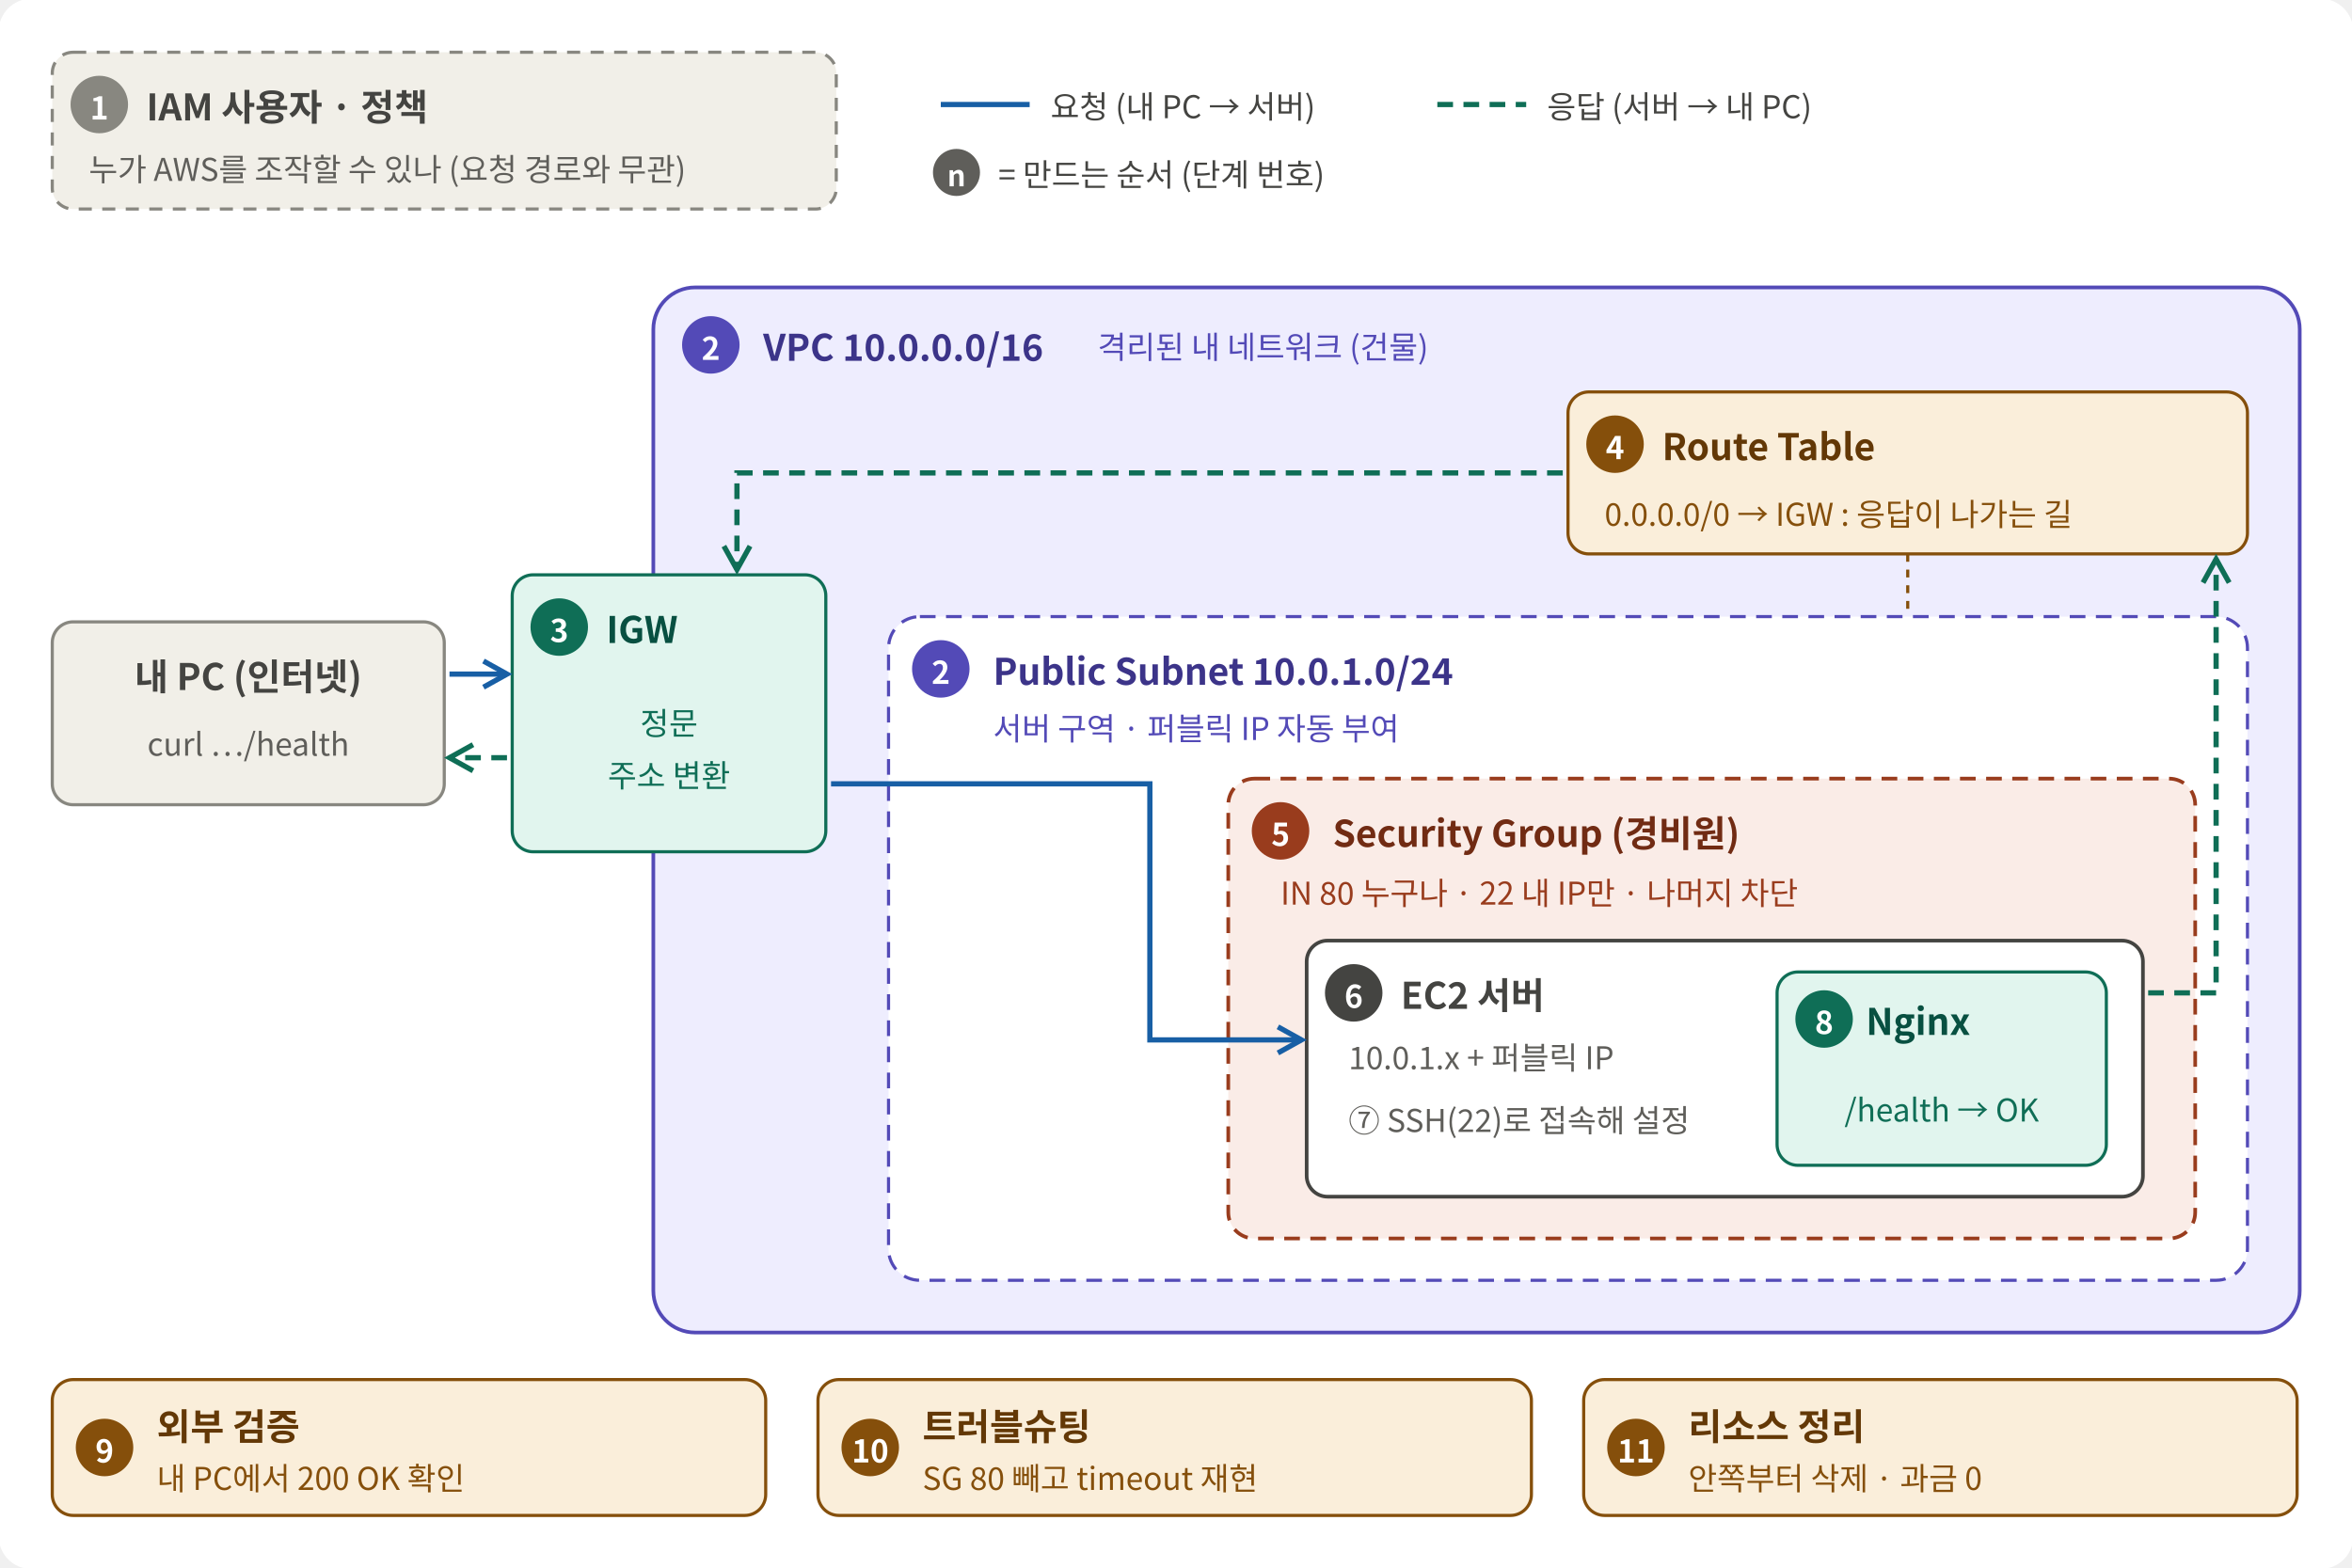
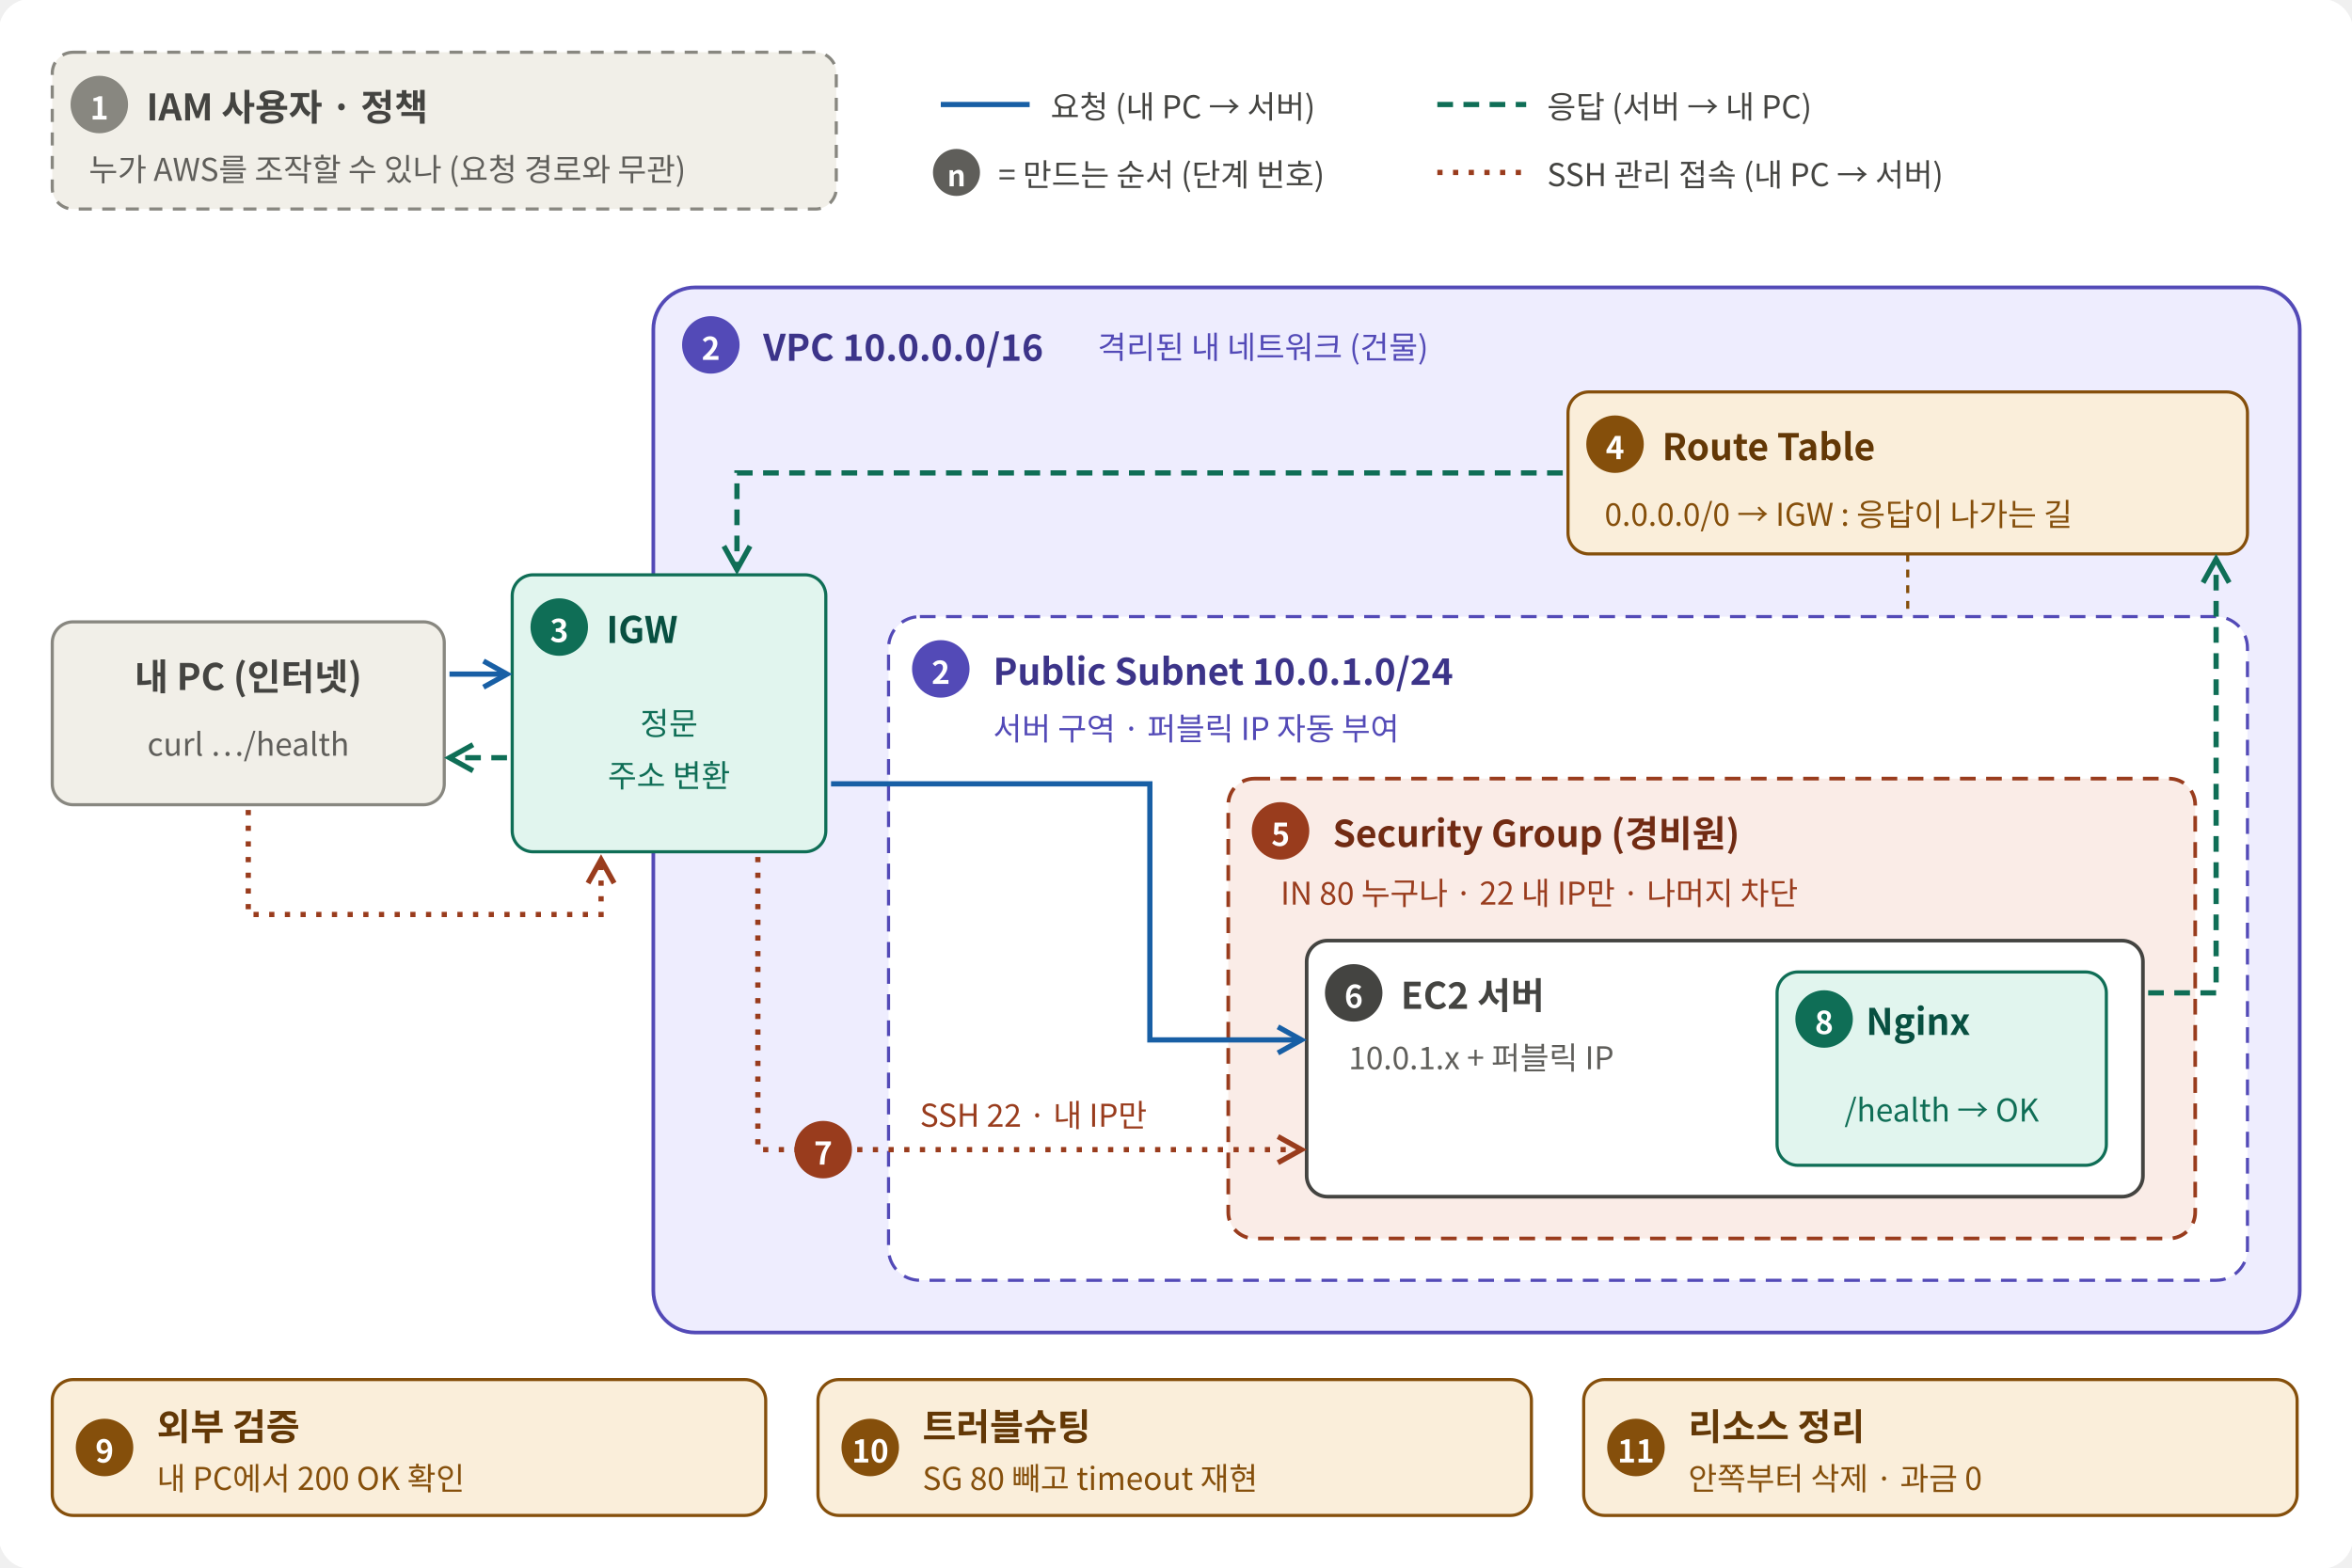
<svg xmlns="http://www.w3.org/2000/svg" width="900" height="600" viewBox="0 0 900 600" font-family="-apple-system, 'Apple SD Gothic Neo', 'Malgun Gothic', 'Noto Sans KR', 'Noto Sans CJK KR', sans-serif" role="img">
  <rect x="0" y="0" width="900" height="600" rx="12" fill="#FFFFFF" stroke="#FFFFFF" stroke-width="1" />
  <rect x="20" y="20" width="300" height="60" rx="8" fill="#F1EFE8" stroke="#888780" stroke-width="1.2" stroke-dasharray="5 4" />
  <circle cx="38" cy="40" r="11" fill="#888780" />
  <text x="38" y="40.5" text-anchor="middle" dominant-baseline="central" font-size="12" font-weight="700" fill="#FFFFFF">1</text>
  <text x="56" y="40" text-anchor="start" dominant-baseline="central" font-size="14" font-weight="600" fill="#444441">IAM 사용자 · 정책</text>
  <text x="34" y="64" text-anchor="start" dominant-baseline="central" font-size="12" font-weight="400" fill="#5F5E5A">누가 AWS를 조작할 수 있나 (요청 경로와 무관)</text>
  <rect x="20" y="238" width="150" height="70" rx="8" fill="#F1EFE8" stroke="#888780" stroke-width="1.2" />
  <text x="95" y="258" text-anchor="middle" dominant-baseline="central" font-size="14" font-weight="600" fill="#444441">내 PC (인터넷)</text>
  <text x="95" y="284" text-anchor="middle" dominant-baseline="central" font-size="12" font-weight="400" fill="#5F5E5A">curl …/health</text>
  <rect x="250" y="110" width="630" height="400" rx="16" fill="#EEEDFE" stroke="#534AB7" stroke-width="1.4" />
  <circle cx="272" cy="132" r="11" fill="#534AB7" />
  <text x="272" y="132.5" text-anchor="middle" dominant-baseline="central" font-size="12" font-weight="700" fill="#FFFFFF">2</text>
  <text x="292" y="132" text-anchor="start" dominant-baseline="central" font-size="14" font-weight="600" fill="#3C3489">VPC  10.0.0.0/16</text>
  <text x="420" y="132" text-anchor="start" dominant-baseline="central" font-size="12" font-weight="400" fill="#534AB7">격리된 내 네트워크 (건물)</text>
  <rect x="600" y="150" width="260" height="62" rx="8" fill="#FAEEDA" stroke="#854F0B" stroke-width="1.2" />
  <circle cx="618" cy="170" r="11" fill="#854F0B" />
  <text x="618" y="170.5" text-anchor="middle" dominant-baseline="central" font-size="12" font-weight="700" fill="#FFFFFF">4</text>
  <text x="636" y="170" text-anchor="start" dominant-baseline="central" font-size="14" font-weight="600" fill="#633806">Route Table</text>
  <text x="614" y="196" text-anchor="start" dominant-baseline="central" font-size="12" font-weight="400" fill="#854F0B">0.0.0.0/0 → IGW : 응답이 나가는 길</text>
  <rect x="340" y="236" width="520" height="254" rx="12" fill="#FFFFFF" stroke="#534AB7" stroke-width="1.2" stroke-dasharray="6 4" />
  <circle cx="360" cy="256" r="11" fill="#534AB7" />
  <text x="360" y="256.5" text-anchor="middle" dominant-baseline="central" font-size="12" font-weight="700" fill="#FFFFFF">2</text>
  <text x="380" y="256" text-anchor="start" dominant-baseline="central" font-size="14" font-weight="600" fill="#3C3489">Public Subnet  10.0.1.0/24</text>
  <text x="380" y="278" text-anchor="start" dominant-baseline="central" font-size="12" font-weight="400" fill="#534AB7">서버 구역 · 퍼블릭 IP 자동 부여</text>
  <line x1="730" y1="212" x2="730" y2="236" stroke="#854F0B" stroke-width="1.2" stroke-dasharray="3 3" />
  <rect x="470" y="298" width="370" height="176" rx="10" fill="#FAECE7" stroke="#993C1D" stroke-width="1.4" stroke-dasharray="6 4" />
  <circle cx="490" cy="318" r="11" fill="#993C1D" />
  <text x="490" y="318.5" text-anchor="middle" dominant-baseline="central" font-size="12" font-weight="700" fill="#FFFFFF">5</text>
  <text x="510" y="318" text-anchor="start" dominant-baseline="central" font-size="14" font-weight="600" fill="#712B13">Security Group (경비원)</text>
  <text x="490" y="341" text-anchor="start" dominant-baseline="central" font-size="12" font-weight="400" fill="#993C1D">IN 80 누구나 · 22 내 IP만 · 나머지 차단</text>
  <rect x="500" y="360" width="320" height="98" rx="8" fill="#FFFFFF" stroke="#444441" stroke-width="1.4" />
  <circle cx="518" cy="380" r="11" fill="#444441" />
  <text x="518" y="380.5" text-anchor="middle" dominant-baseline="central" font-size="12" font-weight="700" fill="#FFFFFF">6</text>
  <text x="536" y="380" text-anchor="start" dominant-baseline="central" font-size="14" font-weight="600" fill="#444441">EC2 서버</text>
  <text x="516" y="404" text-anchor="start" dominant-baseline="central" font-size="12" font-weight="400" fill="#5F5E5A">10.0.1.x + 퍼블릭 IP</text>
-   <text x="516" y="428" text-anchor="start" dominant-baseline="central" font-size="12" font-weight="400" fill="#5F5E5A">⑦ SSH(22)로 접속해 설정</text>
  <rect x="680" y="372" width="126" height="74" rx="8" fill="#E1F5EE" stroke="#0F6E56" stroke-width="1.2" />
  <circle cx="698" cy="390" r="11" fill="#0F6E56" />
  <text x="698" y="390.5" text-anchor="middle" dominant-baseline="central" font-size="12" font-weight="700" fill="#FFFFFF">8</text>
  <text x="714" y="390" text-anchor="start" dominant-baseline="central" font-size="14" font-weight="600" fill="#085041">Nginx</text>
  <text x="743" y="424" text-anchor="middle" dominant-baseline="central" font-size="12" font-weight="400" fill="#0F6E56">/health → OK</text>
  <rect x="196" y="220" width="120" height="106" rx="8" fill="#E1F5EE" stroke="#0F6E56" stroke-width="1.2" />
  <circle cx="214" cy="240" r="11" fill="#0F6E56" />
  <text x="214" y="240.5" text-anchor="middle" dominant-baseline="central" font-size="12" font-weight="700" fill="#FFFFFF">3</text>
  <text x="232" y="240" text-anchor="start" dominant-baseline="central" font-size="14" font-weight="600" fill="#085041">IGW</text>
  <text x="210" y="310" text-anchor="start" dominant-baseline="central" font-size="12" font-weight="400" fill="#0F6E56" />
  <text x="256" y="276" text-anchor="middle" dominant-baseline="central" font-size="12" font-weight="400" fill="#0F6E56">정문</text>
  <text x="256" y="296" text-anchor="middle" dominant-baseline="central" font-size="12" font-weight="400" fill="#0F6E56">주소 변환</text>
  <path d="M172 258 L194 258" fill="none" stroke="#185FA5" stroke-width="2" />
  <path d="M185 253 L194 258 L185 263" fill="none" stroke="#185FA5" stroke-width="2" />
  <path d="M318 300 L440 300 L440 398 L498 398" fill="none" stroke="#185FA5" stroke-width="2" />
  <path d="M489 393 L498 398 L489 403" fill="none" stroke="#185FA5" stroke-width="2" />
  <path d="M822 380 L848 380 L848 214" fill="none" stroke="#0F6E56" stroke-width="2" stroke-dasharray="6 4" />
  <path d="M843 223 L848 214 L853 223" fill="none" stroke="#0F6E56" stroke-width="2" />
  <path d="M598 181 L282 181 L282 218" fill="none" stroke="#0F6E56" stroke-width="2" stroke-dasharray="6 4" />
  <path d="M277 209 L282 218 L287 209" fill="none" stroke="#0F6E56" stroke-width="2" />
  <path d="M194 290 L172 290" fill="none" stroke="#0F6E56" stroke-width="2" stroke-dasharray="6 4" />
  <path d="M181 285 L172 290 L181 295" fill="none" stroke="#0F6E56" stroke-width="2" />
+   <path d="M95 310 L95 350 L230 350 L230 329" fill="none" stroke="#993C1D" stroke-width="2" stroke-dasharray="2 4" />
+   <path d="M225 338 L230 329 L235 338" fill="none" stroke="#993C1D" stroke-width="2" />
+   <path d="M290 328 L290 440 L498 440" fill="none" stroke="#993C1D" stroke-width="2" stroke-dasharray="2 4" />
+   <path d="M489 435 L498 440 L489 445" fill="none" stroke="#993C1D" stroke-width="2" />
+   <circle cx="315" cy="440" r="11" fill="#993C1D" />
+   <text x="315" y="440.5" text-anchor="middle" dominant-baseline="central" font-size="12" font-weight="700" fill="#FFFFFF">7</text>
+   <text x="352" y="426" text-anchor="start" dominant-baseline="central" font-size="12" font-weight="400" fill="#993C1D">SSH 22 · 내 IP만</text>
  <rect x="20" y="528" width="273" height="52" rx="8" fill="#FAEEDA" stroke="#854F0B" stroke-width="1.2" />
  <circle cx="40" cy="554" r="11" fill="#854F0B" />
  <text x="40" y="554.5" text-anchor="middle" dominant-baseline="central" font-size="12" font-weight="700" fill="#FFFFFF">9</text>
  <text x="60" y="545" text-anchor="start" dominant-baseline="central" font-size="14" font-weight="600" fill="#633806">외부 검증</text>
  <text x="60" y="565" text-anchor="start" dominant-baseline="central" font-size="12" font-weight="400" fill="#854F0B">내 PC에서 200 OK 확인</text>
  <rect x="313" y="528" width="273" height="52" rx="8" fill="#FAEEDA" stroke="#854F0B" stroke-width="1.2" />
  <circle cx="333" cy="554" r="11" fill="#854F0B" />
  <text x="333" y="554.5" text-anchor="middle" dominant-baseline="central" font-size="12" font-weight="700" fill="#FFFFFF">10</text>
  <text x="353" y="545" text-anchor="start" dominant-baseline="central" font-size="14" font-weight="600" fill="#633806">트러블슈팅</text>
  <text x="353" y="565" text-anchor="start" dominant-baseline="central" font-size="12" font-weight="400" fill="#854F0B">SG 80 빼고 timeout 재현</text>
  <rect x="606" y="528" width="273" height="52" rx="8" fill="#FAEEDA" stroke="#854F0B" stroke-width="1.2" />
  <circle cx="626" cy="554" r="11" fill="#854F0B" />
  <text x="626" y="554.5" text-anchor="middle" dominant-baseline="central" font-size="12" font-weight="700" fill="#FFFFFF">11</text>
  <text x="646" y="545" text-anchor="start" dominant-baseline="central" font-size="14" font-weight="600" fill="#633806">리소스 정리</text>
  <text x="646" y="565" text-anchor="start" dominant-baseline="central" font-size="12" font-weight="400" fill="#854F0B">안쪽부터 삭제 · 과금 0</text>
  <line x1="360" y1="40" x2="394" y2="40" stroke="#185FA5" stroke-width="2" />
  <text x="402" y="40" text-anchor="start" dominant-baseline="central" font-size="12" font-weight="400" fill="#444441">요청 (내 PC → 서버)</text>
  <line x1="550" y1="40" x2="584" y2="40" stroke="#0F6E56" stroke-width="2" stroke-dasharray="6 4" />
  <text x="592" y="40" text-anchor="start" dominant-baseline="central" font-size="12" font-weight="400" fill="#444441">응답 (서버 → 내 PC)</text>
  <circle cx="366" cy="66" r="9" fill="#5F5E5A" />
  <text x="366" y="66.5" text-anchor="middle" dominant-baseline="central" font-size="11" font-weight="700" fill="#FFFFFF">n</text>
  <text x="382" y="66" text-anchor="start" dominant-baseline="central" font-size="12" font-weight="400" fill="#444441">= 만드는 순서 (단계 번호)</text>
+   <line x1="550" y1="66" x2="584" y2="66" stroke="#993C1D" stroke-width="2" stroke-dasharray="2 4" />
+   <text x="592" y="66" text-anchor="start" dominant-baseline="central" font-size="12" font-weight="400" fill="#444441">SSH 관리 접속 (내 PC → 서버)</text>
</svg>
